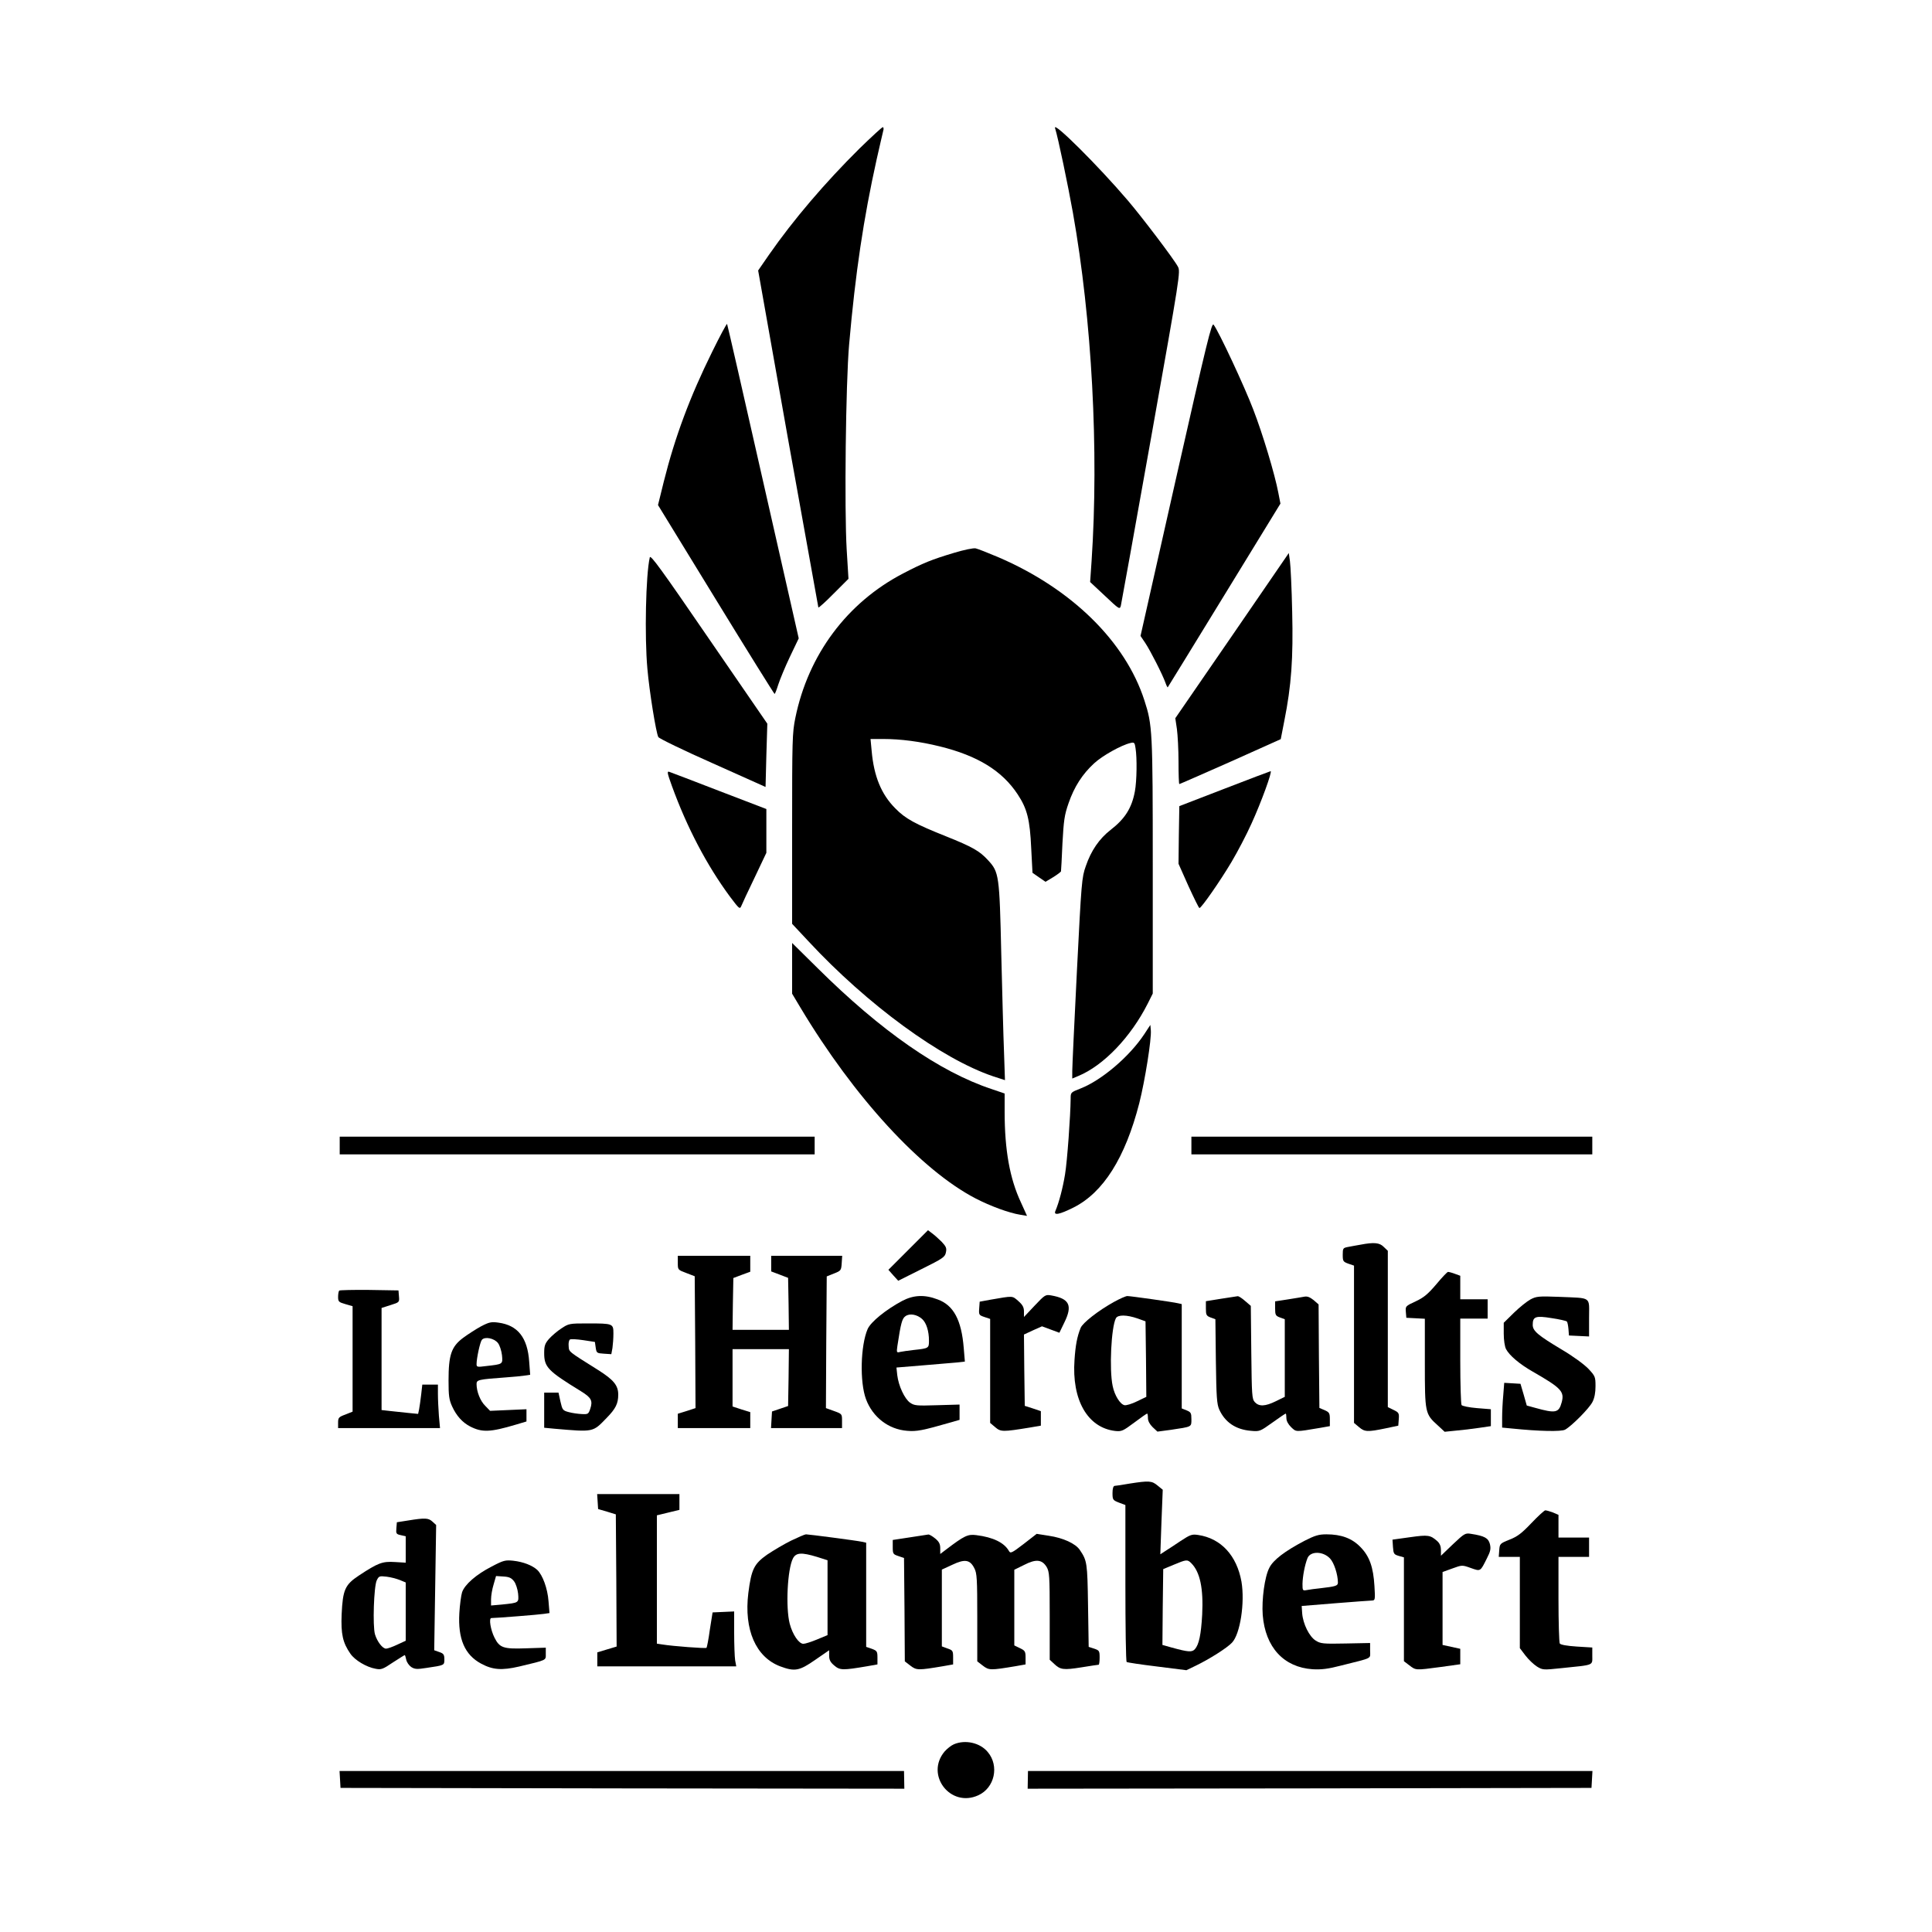
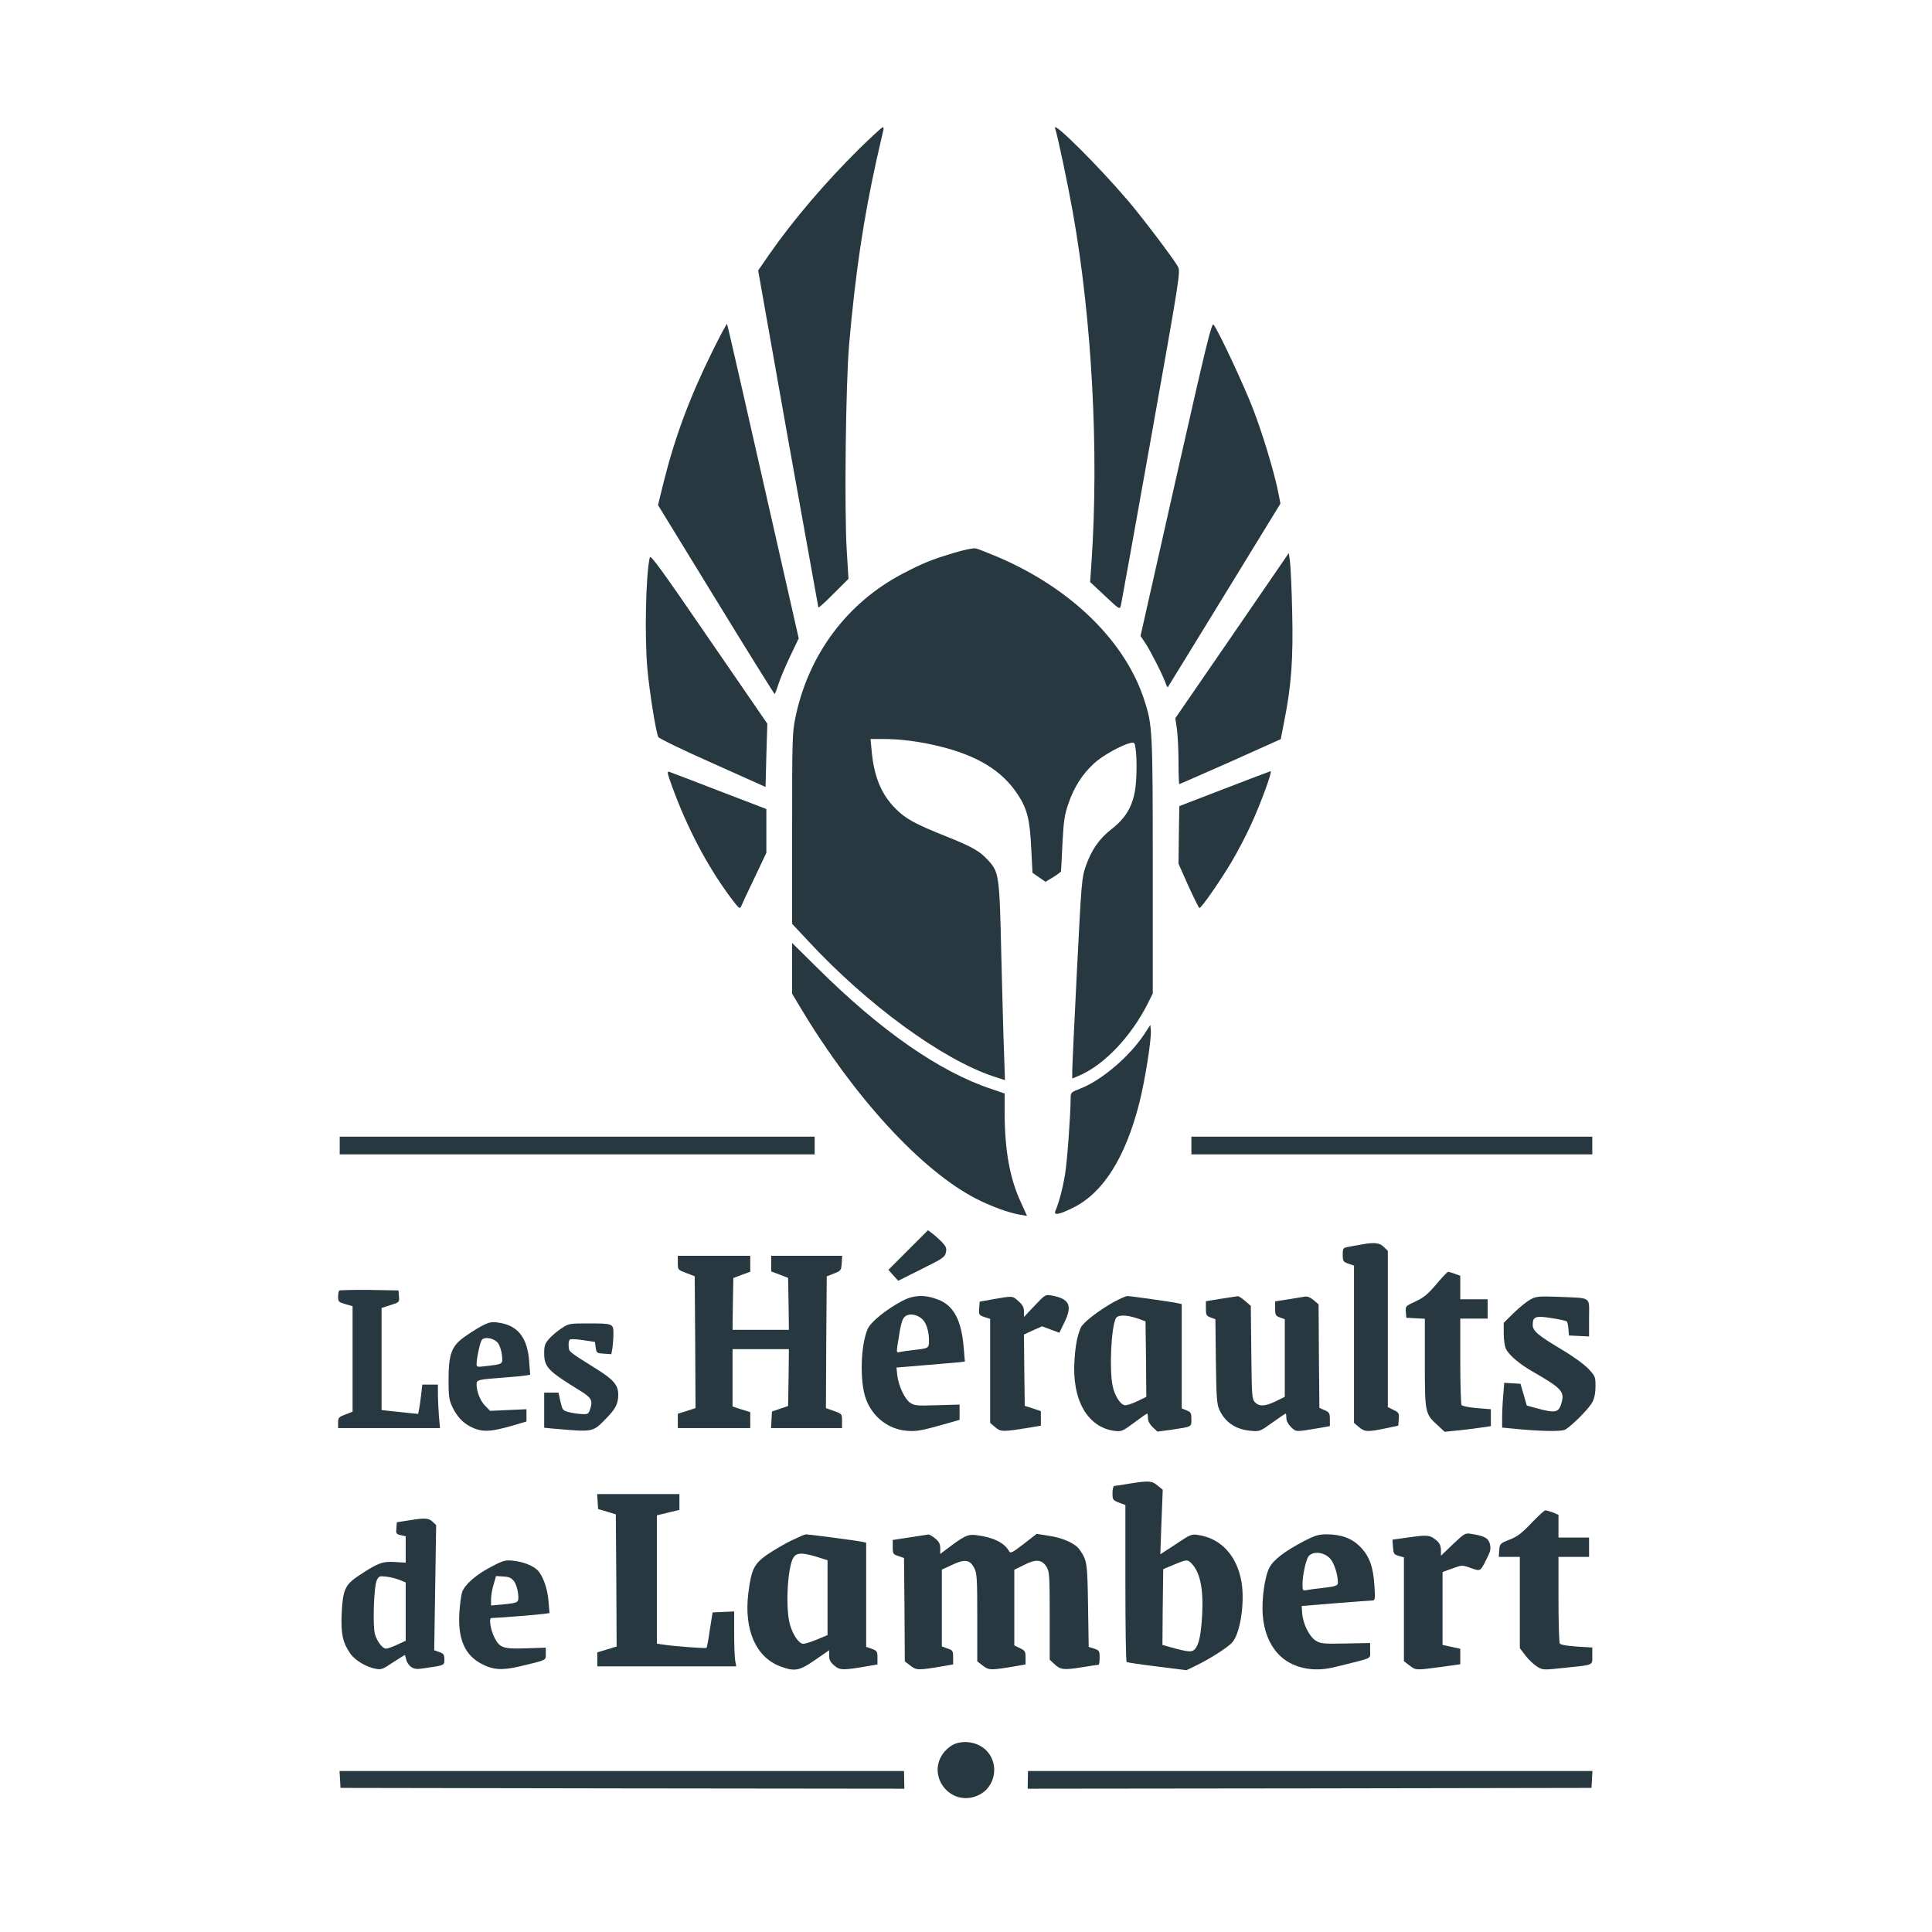
<svg xmlns="http://www.w3.org/2000/svg" version="1.0" width="1200pt" height="1200pt" viewBox="0 0 1200 1200" preserveAspectRatio="xMidYMid meet">
-   <g transform="translate(0,1200) scale(0.1,-0.1)" fill="#000000" stroke="none">
+   <g transform="translate(0,1200) scale(0.1,-0.1)" fill="#273840" stroke="none">
    <path d="M6553 11205 c19 -60 81 -358 111 -526 118 -664 162 -1477 116 -2164 l-9 -130 92 -86 c90 -85 92 -86 99 -60 3 14 89 487 189 1050 179 1005 182 1024 165 1055 -25 47 -223 308 -311 411 -185 217 -466 496 -452 450z" />
    <path d="M5339 11078 c-213 -211 -410 -441 -563 -661 l-67 -97 185 -1043 c103 -573 188 -1045 189 -1050 1 -4 44 34 94 85 l93 93 -11 180 c-15 249 -6 1036 15 1275 39 446 90 785 171 1150 19 85 38 165 41 178 4 12 2 22 -3 22 -5 0 -70 -60 -144 -132z" />
    <path d="M7304 9026 l-220 -976 29 -43 c31 -46 108 -197 126 -248 6 -18 13 -30 14 -28 2 2 160 260 352 573 l348 568 -13 67 c-22 116 -97 366 -156 518 -53 140 -215 487 -246 526 -12 16 -39 -95 -234 -957z" />
    <path d="M4423 9814 c-138 -279 -231 -529 -300 -805 l-36 -146 359 -586 c197 -322 362 -586 365 -587 3 0 13 26 23 58 10 31 42 109 72 172 l55 115 -221 974 c-121 536 -222 976 -224 979 -3 2 -45 -76 -93 -174z" />
    <path d="M5925 8566 c-137 -41 -194 -64 -316 -128 -348 -181 -589 -505 -669 -897 -19 -93 -20 -137 -20 -689 l0 -590 101 -108 c366 -394 825 -730 1147 -839 l74 -24 -6 177 c-4 97 -11 371 -17 609 -11 489 -14 506 -82 580 -53 58 -98 83 -260 148 -193 77 -254 110 -316 174 -87 87 -133 199 -147 357 l-7 74 79 0 c109 0 230 -16 351 -46 236 -58 388 -152 484 -298 59 -89 76 -157 84 -334 l8 -153 40 -28 41 -28 48 29 c26 16 48 33 48 36 1 4 5 81 9 173 8 143 12 176 38 250 35 102 86 181 159 248 52 48 169 113 225 126 24 6 27 3 32 -32 10 -60 8 -204 -4 -268 -19 -103 -61 -170 -150 -239 -71 -55 -122 -129 -155 -226 -25 -70 -27 -97 -55 -649 -16 -317 -29 -597 -29 -623 l0 -47 38 16 c157 65 326 242 431 450 l31 62 0 789 c0 845 -2 878 -52 1032 -118 366 -453 694 -907 889 -64 27 -127 52 -141 55 -14 3 -72 -9 -135 -28z" />
    <path d="M4036 8538 c-25 -107 -33 -492 -15 -691 12 -140 54 -400 68 -425 5 -9 157 -83 338 -163 l328 -147 5 196 6 197 -363 528 c-296 432 -363 524 -367 505z" />
    <path d="M7653 8052 l-353 -513 10 -67 c5 -37 10 -129 10 -204 0 -76 2 -138 5 -138 3 0 146 63 318 139 l312 140 22 113 c44 220 56 389 49 678 -3 146 -10 287 -14 315 l-7 50 -352 -513z" />
    <path d="M4173 7119 c94 -259 217 -493 360 -687 58 -77 62 -81 71 -60 5 13 42 92 83 177 l73 154 0 136 0 136 -292 112 c-161 62 -301 116 -311 119 -15 5 -13 -7 16 -87z" />
    <path d="M7605 7101 l-280 -108 -3 -179 -2 -179 61 -137 c35 -76 65 -138 69 -138 12 0 129 168 199 286 38 64 94 171 124 238 60 131 131 326 119 326 -4 -1 -133 -49 -287 -109z" />
    <path d="M4920 5986 l0 -158 52 -87 c333 -556 749 -1009 1088 -1185 91 -47 207 -90 277 -101 l42 -7 -38 84 c-69 147 -101 324 -101 563 l0 113 -82 28 c-322 107 -686 360 -1080 751 l-158 156 0 -157z" />
    <path d="M7107 5576 c-92 -139 -265 -286 -396 -337 -61 -24 -61 -24 -61 -64 -1 -103 -21 -387 -35 -470 -13 -80 -37 -174 -60 -227 -12 -29 25 -22 113 22 185 93 321 309 408 647 36 142 77 401 72 454 l-3 33 -38 -58z" />
    <path d="M2110 4885 l0 -55 1475 0 1475 0 0 55 0 55 -1475 0 -1475 0 0 -55z" />
    <path d="M7400 4885 l0 -55 1245 0 1245 0 0 55 0 55 -1245 0 -1245 0 0 -55z" />
    <path d="M5641 4236 l-123 -123 30 -34 31 -34 144 72 c133 66 146 75 152 103 6 27 2 37 -26 67 -19 19 -46 43 -60 53 l-25 19 -123 -123z" />
    <path d="M8450 4269 c-25 -4 -60 -11 -77 -14 -31 -6 -33 -8 -33 -48 0 -40 2 -44 35 -56 l35 -12 0 -489 0 -488 31 -26 c35 -30 53 -31 164 -8 l80 17 3 40 c3 38 0 42 -33 58 l-35 17 0 485 0 486 -25 24 c-26 27 -61 30 -145 14z" />
    <path d="M4210 4156 c0 -43 0 -43 53 -63 l52 -20 3 -410 2 -409 -55 -18 -55 -17 0 -45 0 -44 225 0 225 0 0 49 0 50 -55 17 -55 18 0 178 0 178 175 0 175 0 -2 -177 -3 -176 -50 -17 -50 -17 -3 -51 -3 -52 220 0 221 0 0 44 c0 44 0 44 -50 62 l-50 18 2 409 3 409 45 18 c43 17 45 19 48 64 l3 46 -220 0 -221 0 0 -49 0 -48 53 -20 52 -20 3 -162 2 -161 -175 0 -175 0 2 161 3 161 53 20 52 19 0 50 0 49 -225 0 -225 0 0 -44z" />
    <path d="M8921 4023 c-52 -61 -77 -82 -128 -106 -63 -29 -64 -30 -61 -66 l3 -36 58 -3 57 -3 0 -275 c0 -311 1 -316 81 -388 l42 -39 69 7 c37 3 102 11 143 17 l75 11 0 53 0 52 -87 7 c-49 4 -91 13 -95 19 -4 7 -8 130 -8 275 l0 262 85 0 85 0 0 60 0 60 -85 0 -85 0 0 73 0 73 -33 12 c-18 7 -38 12 -43 12 -5 0 -38 -35 -73 -77z" />
    <path d="M2107 3984 c-4 -4 -7 -22 -7 -39 0 -30 4 -33 45 -45 l45 -13 0 -327 0 -328 -45 -18 c-41 -15 -45 -20 -45 -50 l0 -34 316 0 317 0 -7 77 c-3 42 -6 102 -6 135 l0 58 -49 0 -48 0 -7 -62 c-4 -35 -10 -76 -13 -92 l-6 -28 -61 6 c-34 4 -85 9 -113 12 l-53 6 0 317 0 317 56 18 c55 17 55 18 52 54 l-3 37 -181 3 c-99 1 -183 -1 -187 -4z" />
    <path d="M6426 3890 l-66 -70 0 34 c0 26 -8 41 -35 65 -39 34 -30 33 -175 8 l-65 -12 -3 -42 c-3 -39 -1 -42 32 -53 l36 -12 0 -323 0 -323 32 -27 c34 -29 47 -29 213 -2 l70 12 0 45 0 45 -50 17 -50 16 -3 222 -2 221 56 26 56 25 54 -20 54 -20 31 64 c52 106 32 148 -82 168 -35 6 -39 4 -103 -64z" />
    <path d="M5604 3920 c-101 -54 -195 -130 -215 -175 -44 -102 -50 -329 -10 -436 42 -112 140 -187 255 -196 60 -5 93 1 274 53 l52 15 0 48 0 47 -139 -4 c-129 -4 -141 -3 -169 16 -34 25 -71 104 -79 171 l-5 47 158 13 c88 7 183 15 213 18 l54 6 -7 84 c-14 174 -63 266 -162 302 -81 31 -149 28 -220 -9z m124 -113 c26 -24 42 -75 42 -134 0 -47 -1 -48 -95 -58 -33 -4 -71 -9 -84 -12 -22 -6 -23 -4 -17 38 21 139 29 170 50 184 26 19 72 11 104 -18z" />
    <path d="M6920 3914 c-98 -54 -196 -131 -208 -162 -22 -54 -32 -109 -38 -198 -18 -249 81 -422 253 -442 40 -4 48 0 118 52 41 31 77 56 80 56 3 0 5 -13 5 -28 0 -18 11 -38 29 -56 l30 -28 83 11 c133 20 128 17 128 66 0 38 -3 44 -30 55 l-30 12 0 324 0 324 -22 5 c-33 8 -296 45 -316 45 -9 0 -46 -16 -82 -36z m145 -103 l50 -18 3 -234 2 -235 -58 -28 c-32 -16 -67 -26 -77 -24 -27 5 -62 60 -74 119 -22 103 -9 366 20 421 12 23 67 22 134 -1z" />
    <path d="M7583 3933 l-93 -15 0 -45 c0 -40 3 -46 29 -56 l30 -11 3 -260 c3 -224 6 -267 21 -301 36 -79 102 -124 196 -132 55 -5 57 -4 134 51 43 31 80 56 83 56 2 0 4 -13 4 -28 0 -18 11 -38 29 -56 33 -31 24 -31 179 -5 l62 11 0 42 c0 38 -3 44 -32 57 l-33 14 -3 322 -2 321 -31 27 c-23 18 -39 25 -58 21 -14 -3 -61 -10 -103 -17 l-78 -12 0 -44 c0 -40 3 -46 30 -56 l30 -11 0 -241 0 -241 -55 -27 c-67 -33 -105 -34 -131 -6 -18 20 -19 42 -22 309 l-3 289 -35 30 c-19 17 -40 31 -47 30 -7 -1 -54 -8 -104 -16z" />
    <path d="M9506 3929 c-22 -12 -68 -49 -103 -83 l-63 -62 0 -67 c0 -40 6 -80 14 -96 21 -40 83 -93 167 -141 176 -101 197 -123 179 -190 -18 -66 -37 -70 -166 -34 l-51 14 -19 67 -20 68 -50 3 -51 3 -6 -77 c-4 -42 -7 -105 -7 -139 l0 -62 63 -6 c167 -17 303 -20 328 -7 40 22 150 132 170 172 13 25 19 58 19 98 0 58 -2 63 -44 108 -27 28 -95 78 -168 121 -145 87 -178 114 -178 152 0 52 18 58 117 42 48 -7 91 -17 95 -21 4 -4 8 -25 10 -47 l3 -40 63 -3 62 -3 0 115 c0 136 20 122 -185 131 -129 5 -143 3 -179 -16z" />
    <path d="M2988 3762 c-31 -17 -81 -49 -112 -72 -73 -55 -90 -106 -90 -265 0 -93 3 -118 22 -160 27 -59 64 -100 112 -125 74 -38 125 -36 283 11 l67 20 0 38 0 38 -113 -5 -113 -5 -30 31 c-31 30 -54 89 -54 135 0 27 9 29 185 42 44 3 95 8 114 11 l34 5 -6 80 c-10 151 -71 228 -192 244 -43 6 -57 3 -107 -23z m105 -104 c11 -14 22 -49 25 -76 5 -56 7 -55 -100 -67 -53 -7 -58 -6 -58 12 0 37 22 138 33 151 18 22 77 10 100 -20z" />
    <path d="M3487 3749 c-25 -16 -60 -46 -77 -65 -25 -29 -30 -43 -30 -88 0 -88 23 -111 228 -237 65 -40 75 -59 58 -110 -11 -32 -14 -34 -52 -32 -23 1 -59 6 -81 12 -38 10 -40 14 -52 66 l-12 55 -45 0 -44 0 0 -109 0 -109 63 -6 c245 -21 238 -23 324 66 57 58 73 90 73 146 0 57 -29 92 -124 152 -191 120 -181 112 -184 149 -2 19 2 37 8 41 6 4 43 2 83 -4 l72 -11 5 -35 c5 -34 7 -35 51 -38 l46 -3 7 38 c3 21 6 61 6 89 0 63 -1 64 -161 64 -112 0 -117 -1 -162 -31z" />
    <path d="M7015 2785 c-44 -8 -86 -14 -92 -14 -8 -1 -13 -17 -13 -44 0 -42 2 -45 40 -60 l40 -15 0 -486 c0 -266 3 -487 8 -489 4 -3 89 -16 189 -28 l182 -23 58 28 c85 41 194 110 225 143 51 53 81 248 59 379 -29 162 -127 269 -269 290 -39 6 -49 2 -110 -38 -37 -25 -80 -53 -96 -63 l-29 -19 7 200 8 201 -32 26 c-36 30 -53 31 -175 12z m384 -494 c55 -55 76 -157 68 -319 -7 -126 -20 -186 -45 -215 -18 -20 -40 -19 -145 10 l-57 16 2 235 3 236 65 27 c79 33 85 34 109 10z" />
    <path d="M3712 2674 l3 -47 55 -16 55 -17 3 -410 2 -411 -60 -18 -60 -18 0 -44 0 -43 431 0 432 0 -7 38 c-3 20 -6 97 -6 170 l0 133 -67 -3 -67 -3 -17 -107 c-8 -60 -18 -110 -21 -113 -5 -5 -208 10 -275 21 l-33 5 0 398 0 399 70 17 70 17 0 49 0 49 -256 0 -255 0 3 -46z" />
    <path d="M9511 2539 c-59 -62 -86 -83 -135 -102 -60 -24 -61 -26 -64 -66 l-3 -41 65 0 66 0 0 -284 0 -283 35 -46 c19 -25 51 -55 71 -68 36 -22 39 -22 154 -10 204 21 190 15 190 76 l0 52 -97 6 c-61 4 -100 11 -105 19 -4 7 -8 131 -8 276 l0 262 95 0 95 0 0 60 0 60 -95 0 -95 0 0 71 0 70 -35 15 c-19 7 -40 13 -47 13 -7 -1 -46 -37 -87 -80z" />
    <path d="M2535 2556 l-70 -11 -3 -37 c-3 -33 -1 -37 27 -43 l31 -7 0 -82 0 -82 -68 4 c-77 5 -105 -6 -223 -84 -86 -57 -100 -88 -107 -241 -5 -123 7 -176 54 -244 28 -41 100 -84 157 -94 34 -7 45 -3 107 39 39 25 72 46 74 46 2 0 6 -13 9 -28 3 -16 17 -36 31 -46 22 -14 36 -15 93 -6 115 17 113 16 113 54 0 29 -5 36 -32 45 l-31 11 6 389 6 389 -23 21 c-25 23 -46 24 -151 7z m-51 -370 l36 -15 0 -181 0 -181 -52 -24 c-29 -14 -61 -25 -70 -25 -22 0 -55 43 -69 89 -15 52 -7 297 11 335 13 27 17 28 61 23 26 -3 63 -13 83 -21z" />
    <path d="M9024 2408 l-74 -71 0 35 c0 23 -7 41 -22 55 -44 39 -57 41 -171 25 l-108 -15 3 -46 c3 -42 6 -46 36 -55 l32 -9 0 -322 0 -323 34 -26 c41 -31 37 -31 194 -10 l122 17 0 48 0 48 -55 12 -55 12 0 227 0 226 61 22 c60 22 61 22 114 3 62 -22 59 -23 100 59 23 45 26 60 19 90 -10 37 -33 50 -117 63 -36 6 -41 3 -113 -65z" />
    <path d="M4914 2431 c-43 -21 -110 -61 -149 -87 -82 -58 -98 -91 -117 -239 -28 -228 47 -398 198 -455 91 -34 119 -28 217 40 l87 60 0 -34 c0 -26 8 -41 32 -61 35 -30 53 -30 206 -4 l62 11 0 42 c0 39 -3 43 -35 55 l-35 12 0 324 0 323 -27 6 c-32 7 -330 46 -347 46 -7 0 -48 -18 -92 -39z m160 -101 l66 -21 0 -233 0 -232 -65 -27 c-36 -15 -74 -27 -85 -27 -28 0 -67 57 -85 125 -26 101 -14 339 20 405 19 37 53 39 149 10z" />
    <path d="M5650 2451 l-105 -16 0 -44 c0 -42 2 -45 35 -56 l35 -12 3 -321 2 -321 35 -27 c38 -29 48 -29 203 -3 l62 11 0 43 c0 41 -2 45 -35 56 l-35 13 0 239 0 238 65 30 c78 37 110 32 137 -22 16 -30 18 -67 18 -306 l0 -272 35 -27 c38 -29 47 -29 203 -3 l62 11 0 42 c0 38 -3 44 -35 59 l-35 17 0 235 0 235 61 30 c74 38 111 34 140 -13 17 -30 19 -53 19 -304 l0 -272 28 -26 c38 -36 57 -39 170 -21 55 9 102 16 106 16 3 0 6 20 6 44 0 42 -2 45 -34 56 l-34 11 -4 257 c-4 267 -6 278 -51 345 -27 40 -104 75 -192 88 l-76 12 -81 -63 c-73 -56 -82 -60 -91 -44 -29 52 -98 86 -203 99 -53 7 -75 -4 -187 -89 l-37 -28 0 35 c0 27 -7 41 -31 61 -17 14 -36 25 -42 25 -7 -1 -59 -9 -117 -18z" />
    <path d="M8103 2430 c-122 -64 -195 -119 -219 -168 -29 -55 -48 -197 -41 -293 16 -201 131 -325 310 -337 56 -3 96 2 177 23 202 51 180 39 180 93 l0 47 -152 -3 c-140 -3 -156 -1 -186 18 -40 25 -79 104 -84 170 l-3 45 210 17 c116 9 218 17 229 17 17 1 18 8 13 89 -7 119 -31 186 -87 243 -52 54 -119 79 -211 79 -48 0 -71 -7 -136 -40z m158 -110 c25 -26 49 -100 49 -150 0 -20 -15 -24 -110 -35 -30 -3 -67 -8 -82 -11 -27 -5 -28 -4 -28 38 1 47 14 117 31 160 18 45 97 44 140 -2z" />
    <path d="M3054 2270 c-96 -49 -168 -112 -184 -160 -6 -19 -14 -78 -17 -130 -9 -159 33 -258 135 -313 72 -39 129 -43 237 -18 175 42 165 37 165 79 l0 38 -124 -4 c-140 -5 -163 3 -195 67 -24 48 -36 121 -19 121 30 0 296 21 327 26 l34 5 -6 73 c-6 80 -36 162 -70 195 -31 28 -86 50 -149 57 -49 5 -60 3 -134 -36z m139 -92 c11 -14 22 -49 25 -76 5 -58 6 -57 -100 -68 l-68 -6 0 39 c0 22 7 63 16 92 l15 52 46 -3 c36 -2 50 -9 66 -30z" />
    <path d="M5925 1166 c-17 -7 -43 -28 -58 -45 -122 -145 36 -351 209 -272 102 46 132 183 59 269 -48 58 -140 78 -210 48z" />
    <path d="M2112 948 l3 -53 1751 -3 1751 -2 -1 55 -1 55 -1753 0 -1753 0 3 -52z" />
    <path d="M6384 945 l-1 -55 1751 2 1751 3 3 53 3 52 -1753 0 -1753 0 -1 -55z" />
  </g>
</svg>
